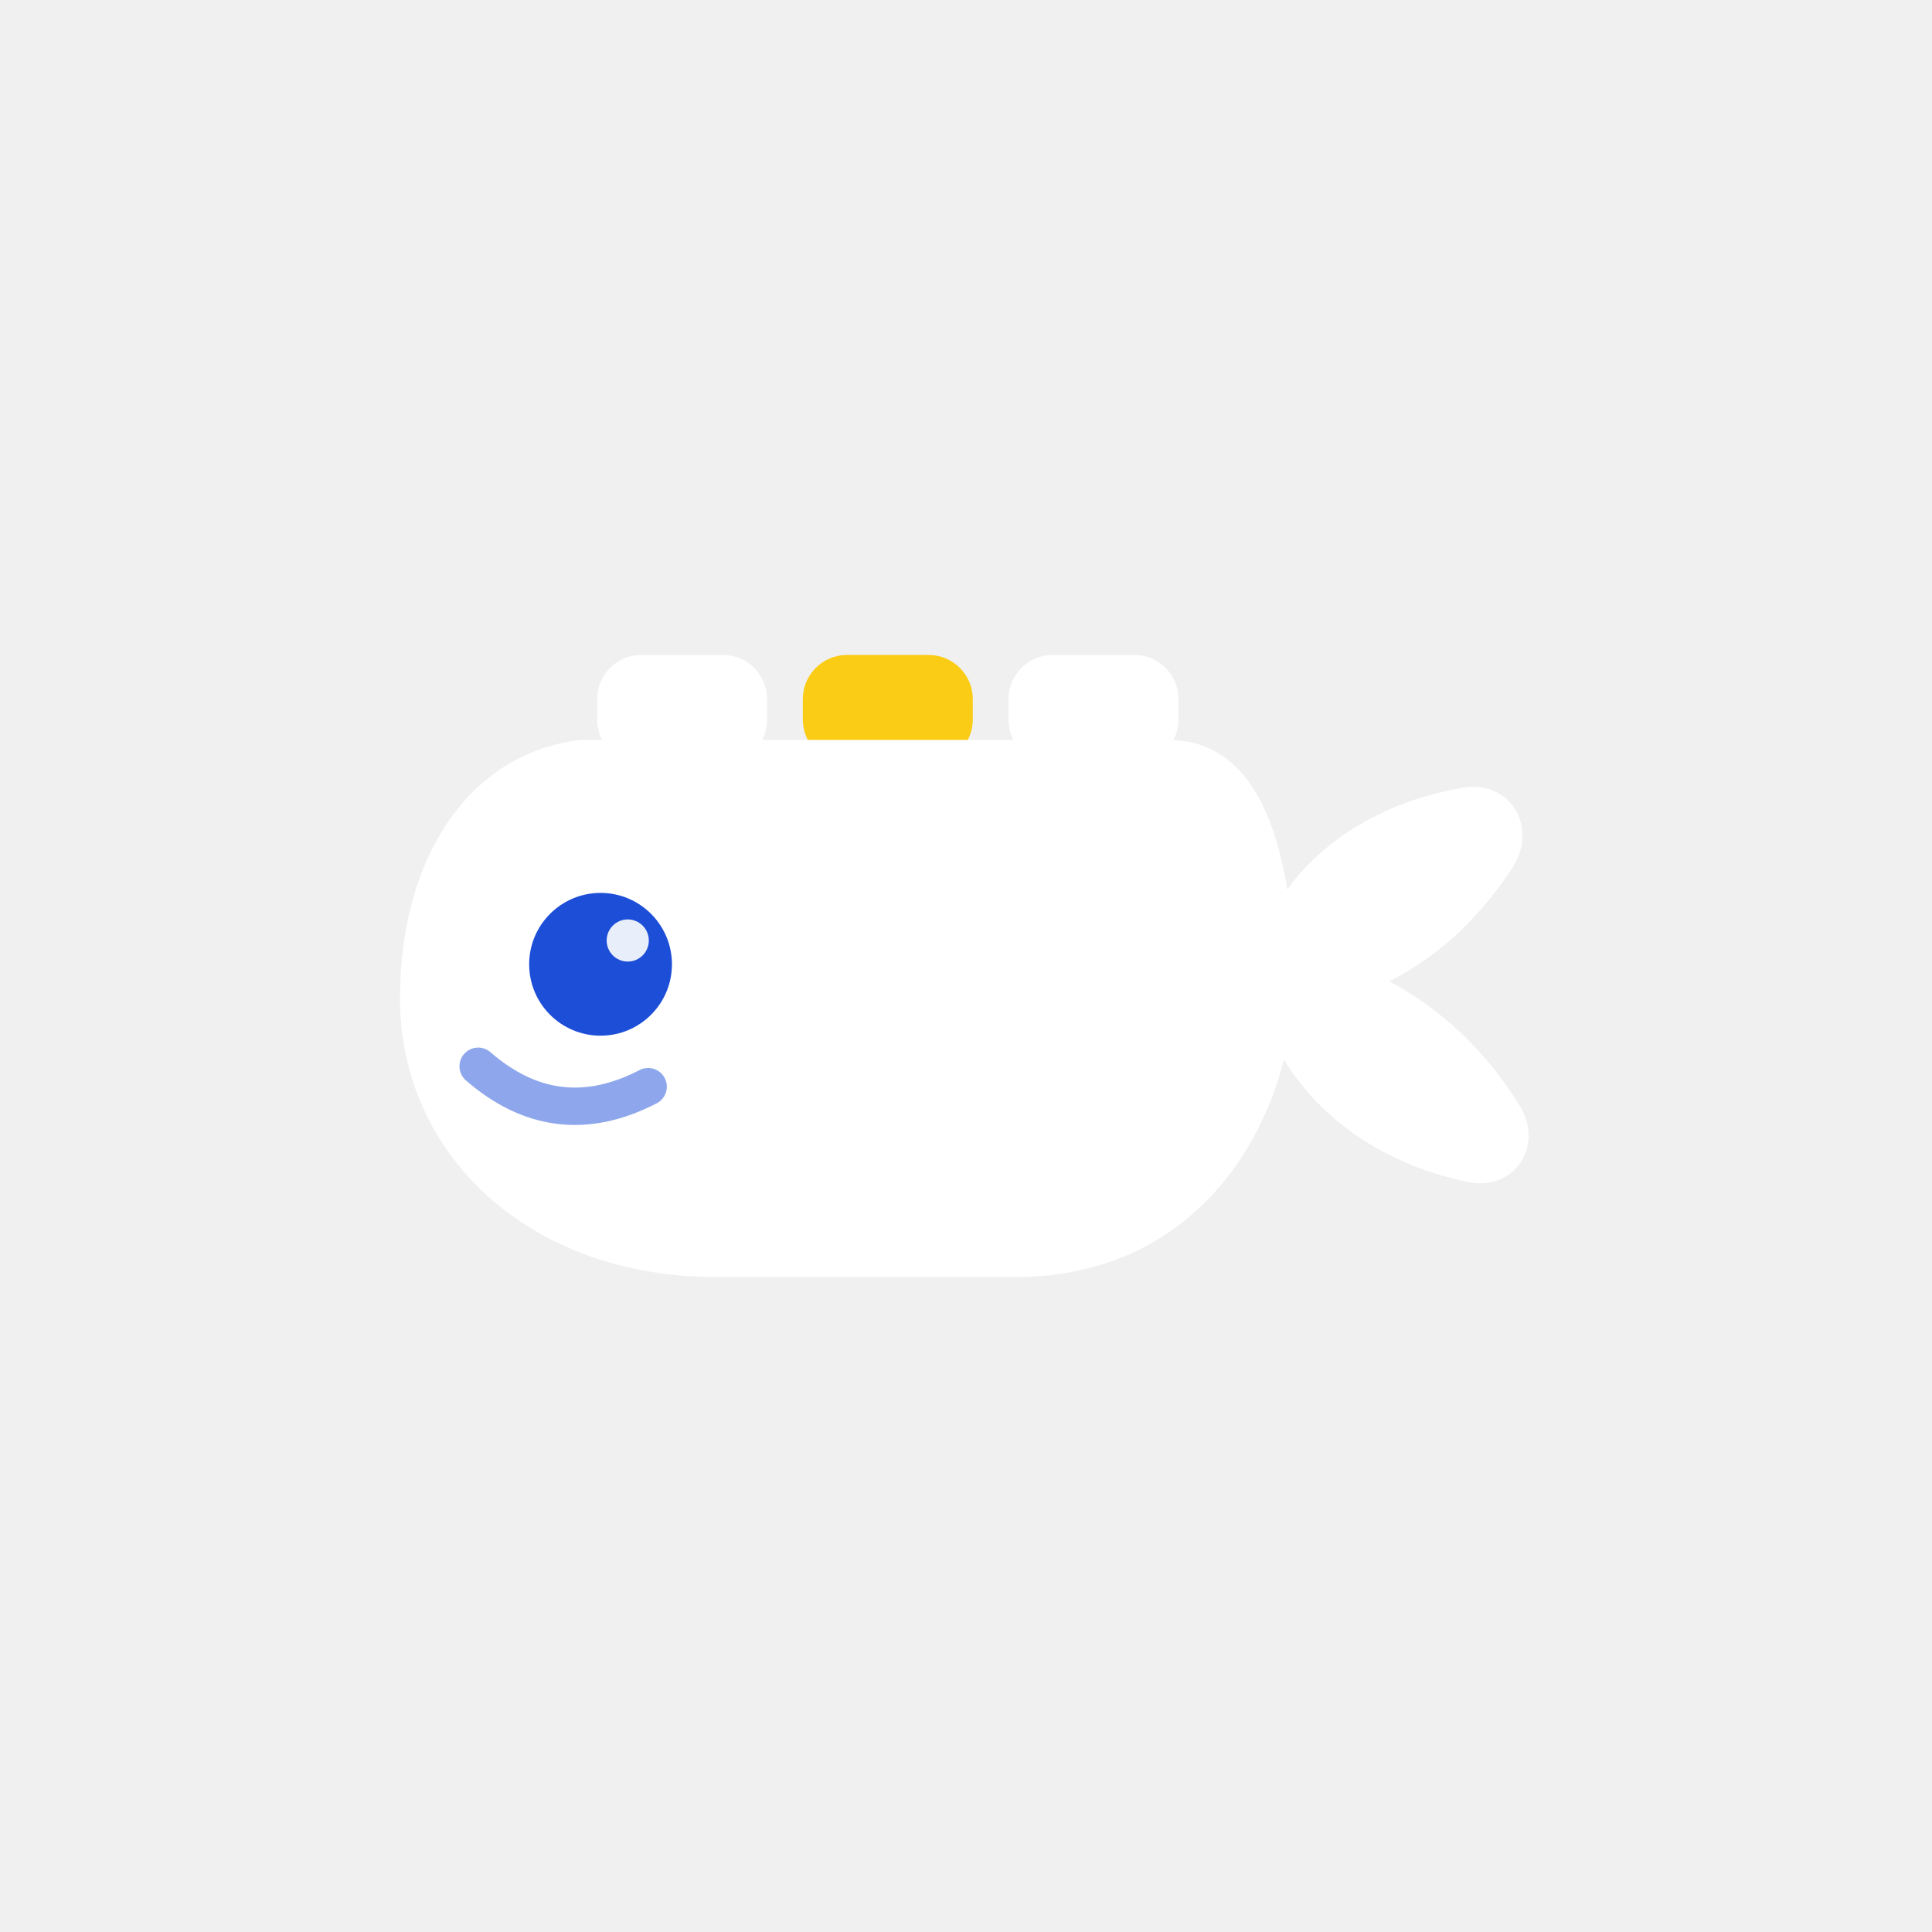
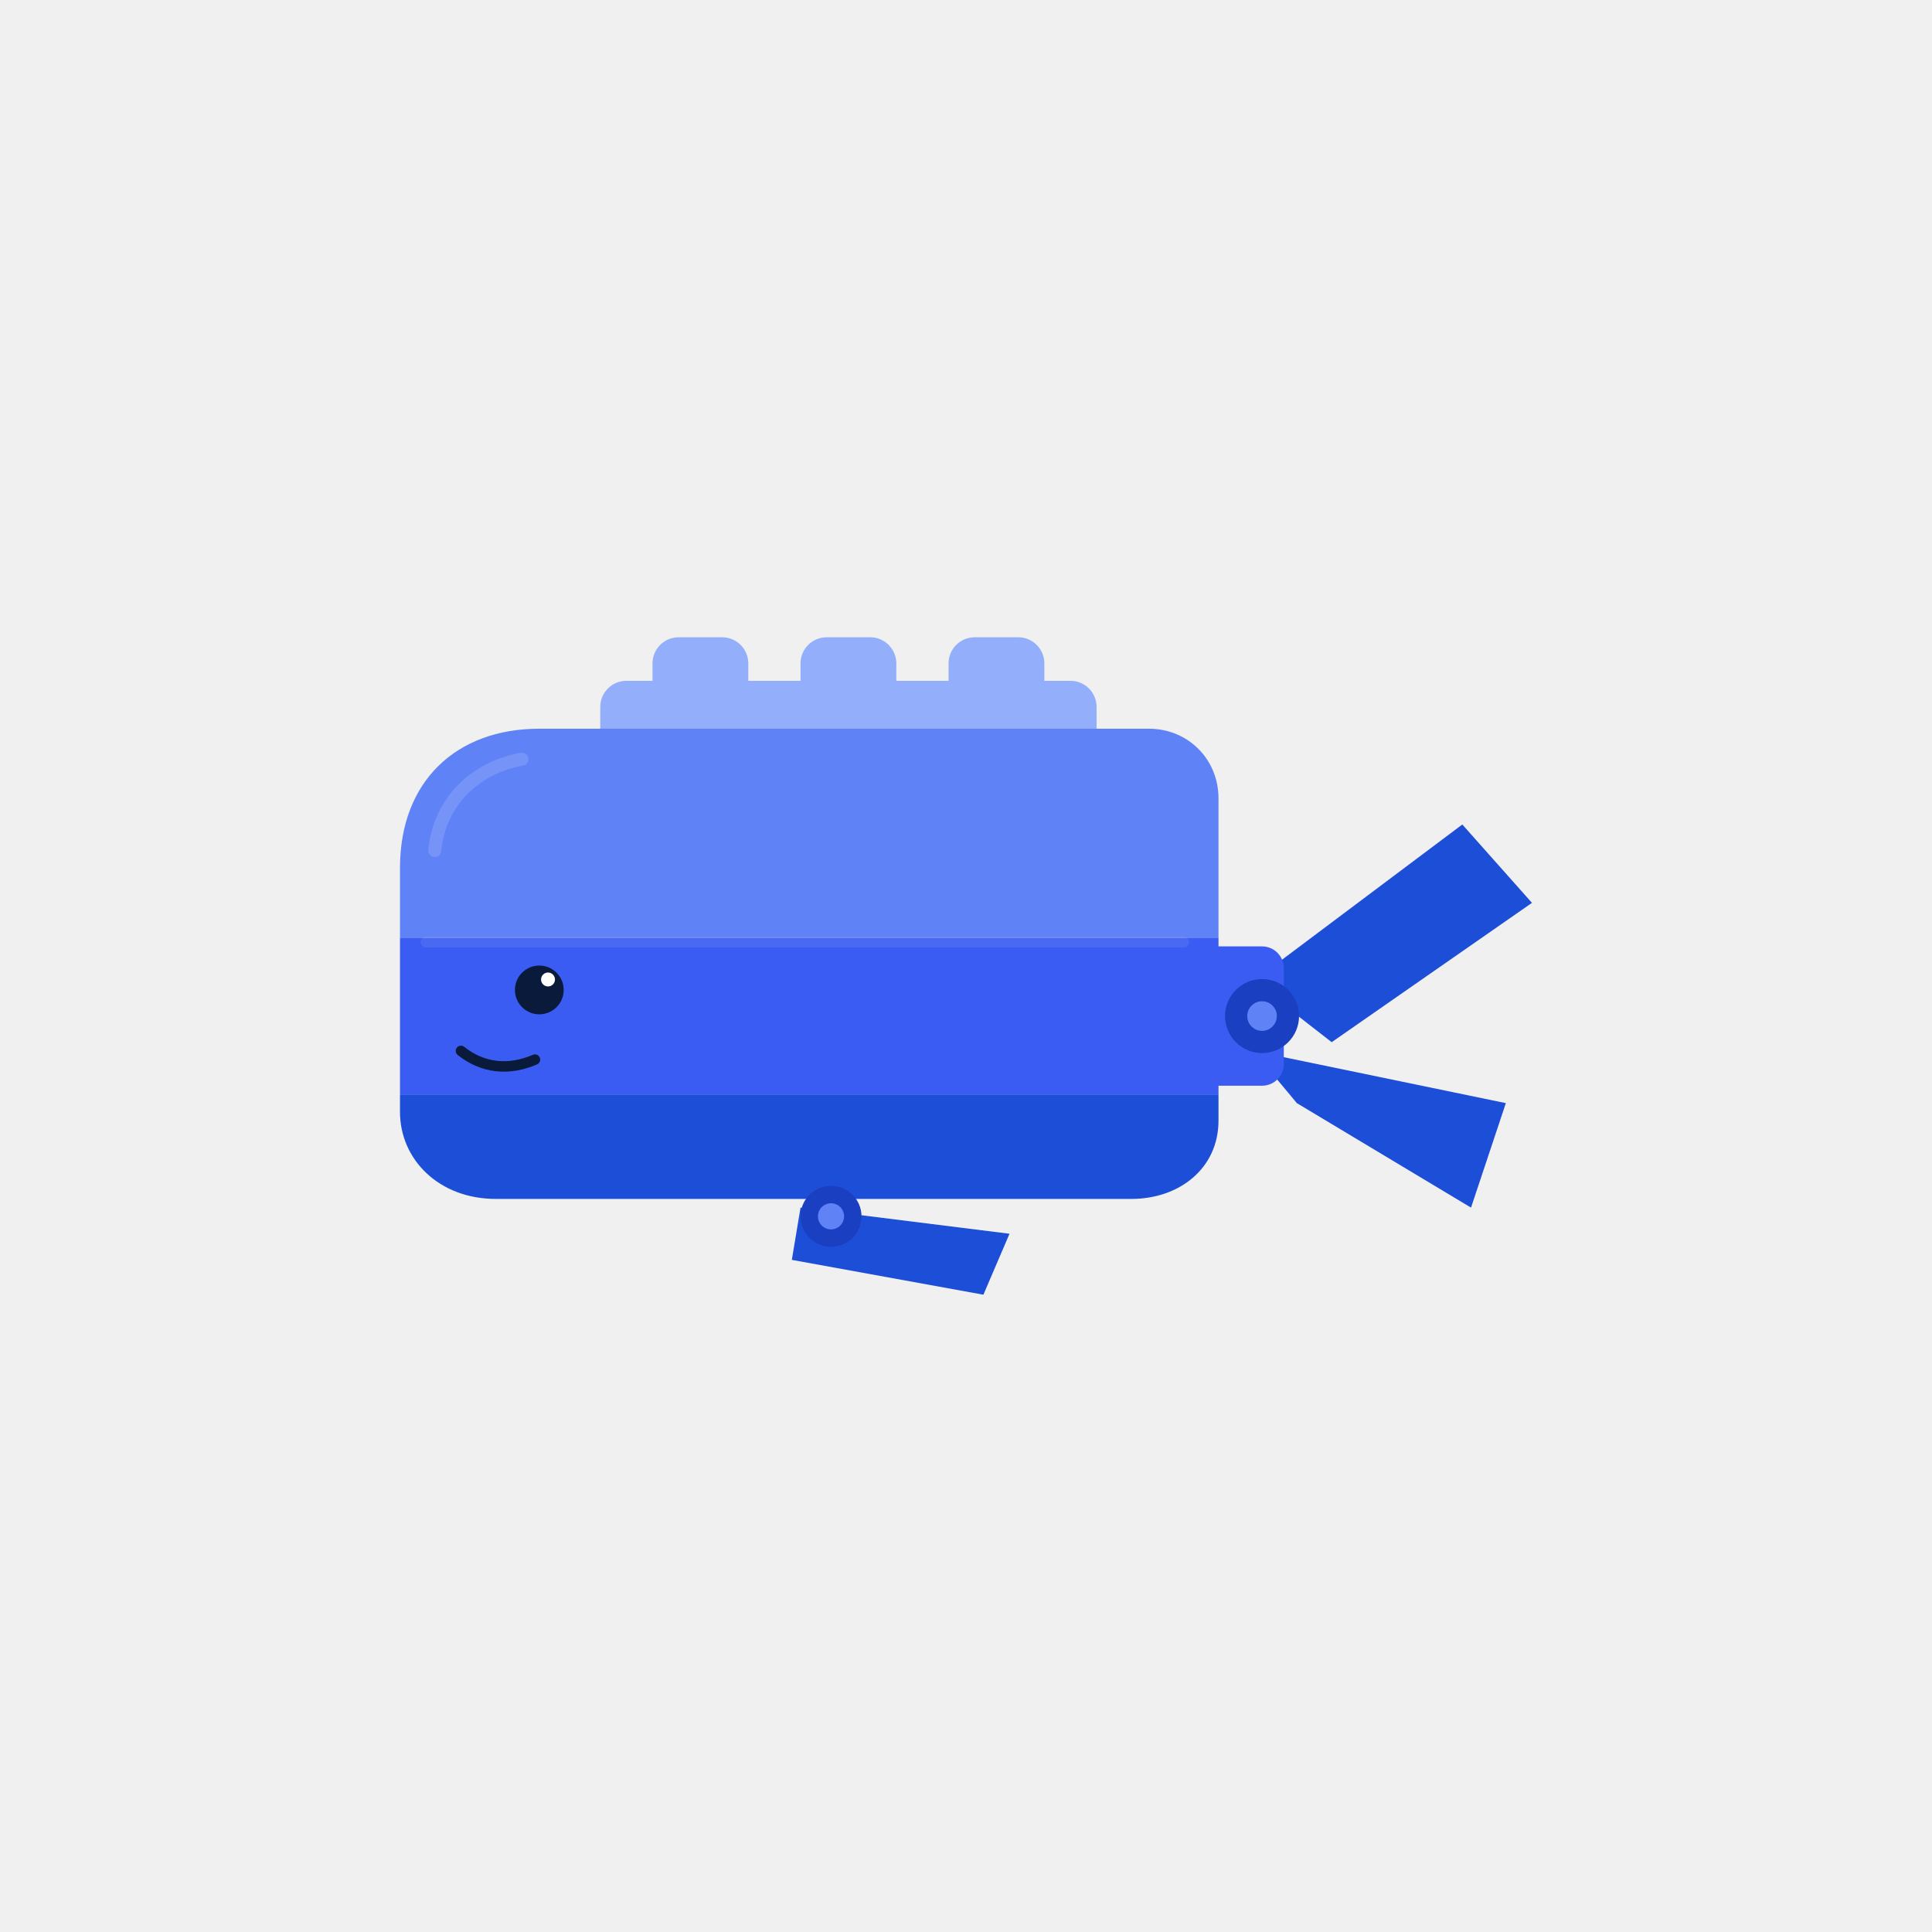
<svg xmlns="http://www.w3.org/2000/svg" viewBox="0 0 256 256" width="256" height="256" fill="none">
-   <g transform="translate(36.333 39.486) scale(4.5045)">
-     <rect x="9.5" y="10.5" width="5" height="3.2" rx="1.3" fill="#ffffff" />
-     <rect x="15.55" y="10.5" width="5" height="3.2" rx="1.3" fill="#facc15" />
-     <rect x="21.6" y="10.5" width="5" height="3.2" rx="1.3" fill="#ffffff" />
-     <path d="M9 13 L26.3 13 C28.4 13 29.4 14.9 29.8 17.4 C30.8 16 32.6 14.8 35 14.4 C36.4 14.2 37.2 15.6 36.4 16.8 C35.4 18.3 34.2 19.4 32.8 20.1 C34.3 20.9 35.6 22.1 36.6 23.7 C37.4 24.9 36.5 26.3 35.1 26 C32.7 25.5 30.8 24.2 29.7 22.4 C28.9 25.6 26.4 28.8 21.8 28.8 L13 28.8 C7.5 28.8 3.7 25.2 3.7 20.6 C3.7 16.5 5.7 13.4 9 13 Z" fill="#ffffff" />
-     <circle cx="9.6" cy="19.6" r="2.1" fill="#1d4ed8" />
-     <circle cx="10.4" cy="18.9" r="0.62" fill="#ffffff" opacity="0.9" />
-     <path d="M6 22.6 Q8.3 24.6 11 23.2" stroke="#1d4ed8" stroke-width="1.1" stroke-linecap="round" fill="none" opacity="0.5" />
+   <g transform="translate(48.385 87.327) scale(0.5769)">
+     <polygon points="204,74 252,38 268,56 222,88" fill="#1D4ED8" />
+     <polygon points="204,90 262,102 254,126 214,102" fill="#1D4ED8" />
+     <path d="M188 66h18a5 5 0 0 1 5 5v22a5 5 0 0 1-5 5h-18V66Z" fill="#3B5CF2" />
+     <circle cx="206" cy="82" r="8.5" fill="#1A3FC0" />
+     <circle cx="206" cy="82" r="3.4" fill="#6082F7" />
+     <path d="M54 28V18a6 6 0 0 1 6-6h6V8a6 6 0 0 1 6-6h10a6 6 0 0 1 6 6v4h12V8a6 6 0 0 1 6-6h10a6 6 0 0 1 6 6v4h12V8a6 6 0 0 1 6-6h10a6 6 0 0 1 6 6v4h6a6 6 0 0 1 6 6v10H54Z" fill="#93AEFB" transform="translate(0 -7)" />
+     <path d="M8 64V48C8 28 21 16 40 16H180C189 16 196 23 196 32V64H8Z" fill="#6082F7" />
+     <path d="M8 64h188v36H8V64Z" fill="#3B5CF2" />
+     <path d="M8 100h188v6c0 11-9 18-20 18H30c-13 0-22-9-22-20v-4Z" fill="#1D4ED8" />
+     <path d="M16 44C17 33 25 25 36 23" stroke="#FFFFFF" stroke-width="3" stroke-linecap="round" opacity="0.14" />
+     <path d="M14 65h174" stroke="#FFFFFF" stroke-width="2.5" stroke-linecap="round" opacity="0.08" />
+     <polygon points="100,126 148,132 142,146 98,138" fill="#1D4ED8" />
+     <circle cx="107" cy="128" r="7" fill="#1A3FC0" />
+     <circle cx="107" cy="128" r="3" fill="#6082F7" />
+     <circle cx="40" cy="76" r="5.6" fill="#091A3A" />
+     <circle cx="42" cy="73.6" r="1.6" fill="#FFFFFF" />
+     <path d="M22 90c5 4 11 4.6 17 2" stroke="#091A3A" stroke-width="2.4" stroke-linecap="round" />
  </g>
</svg>
